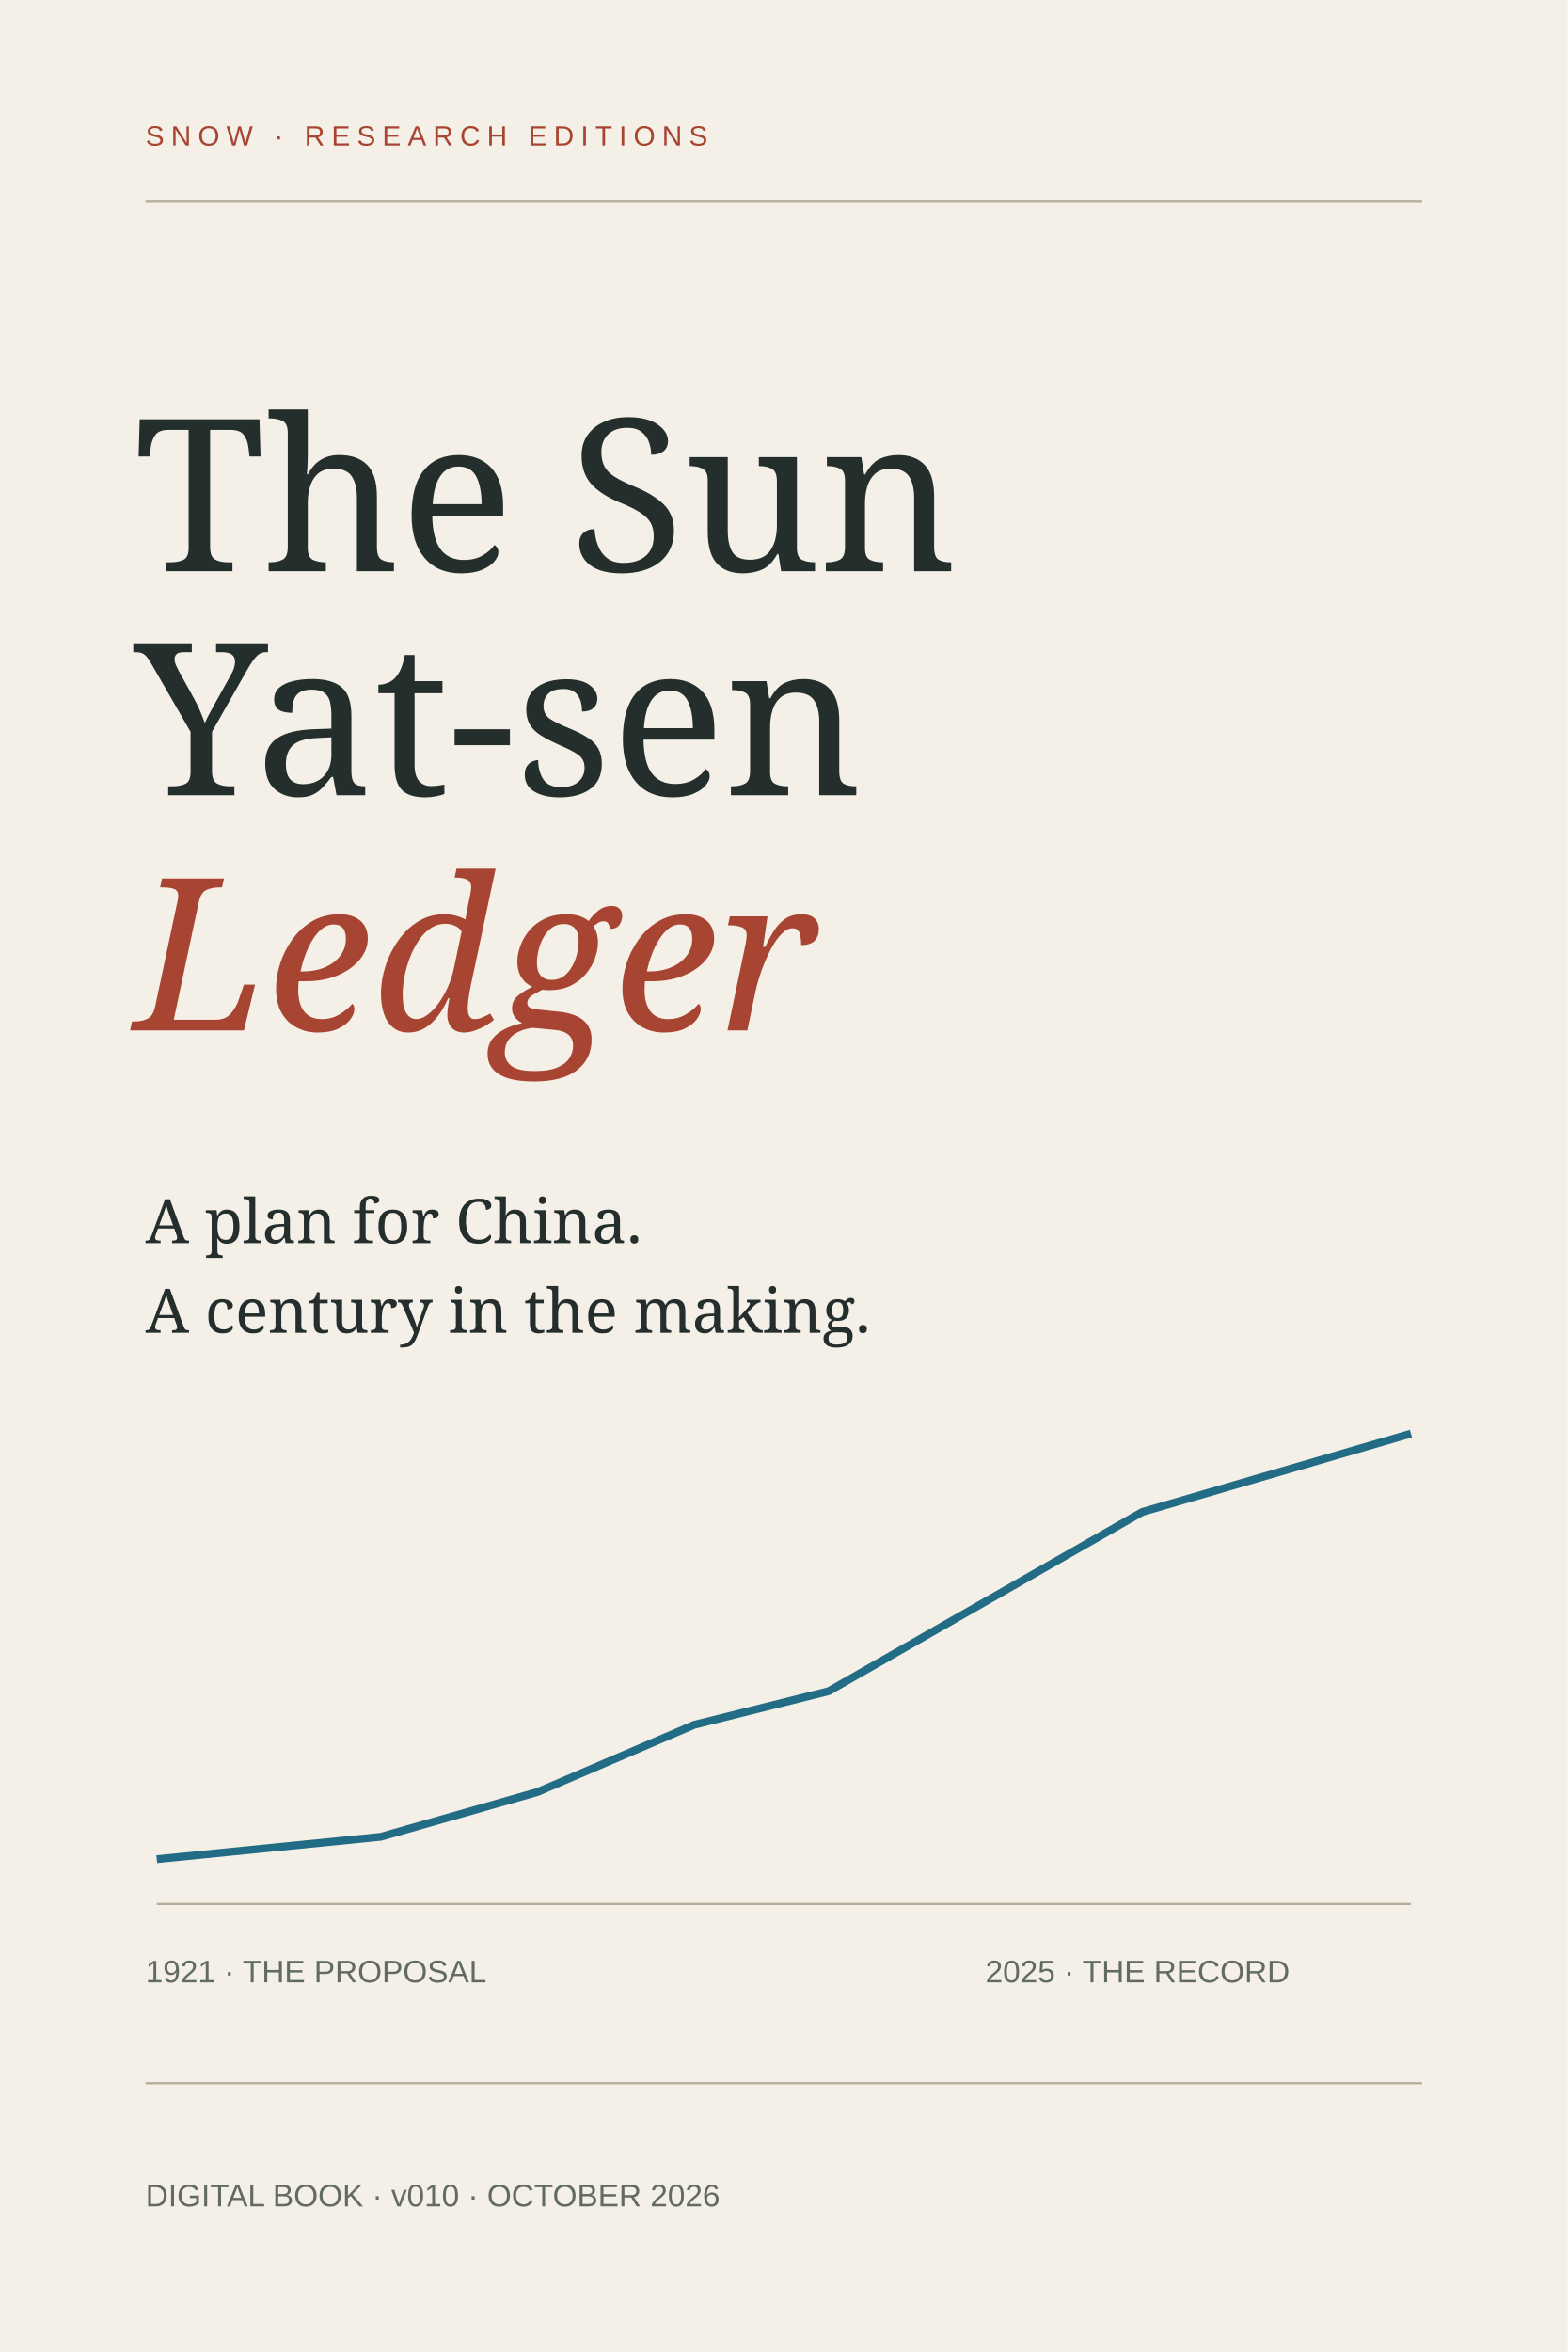
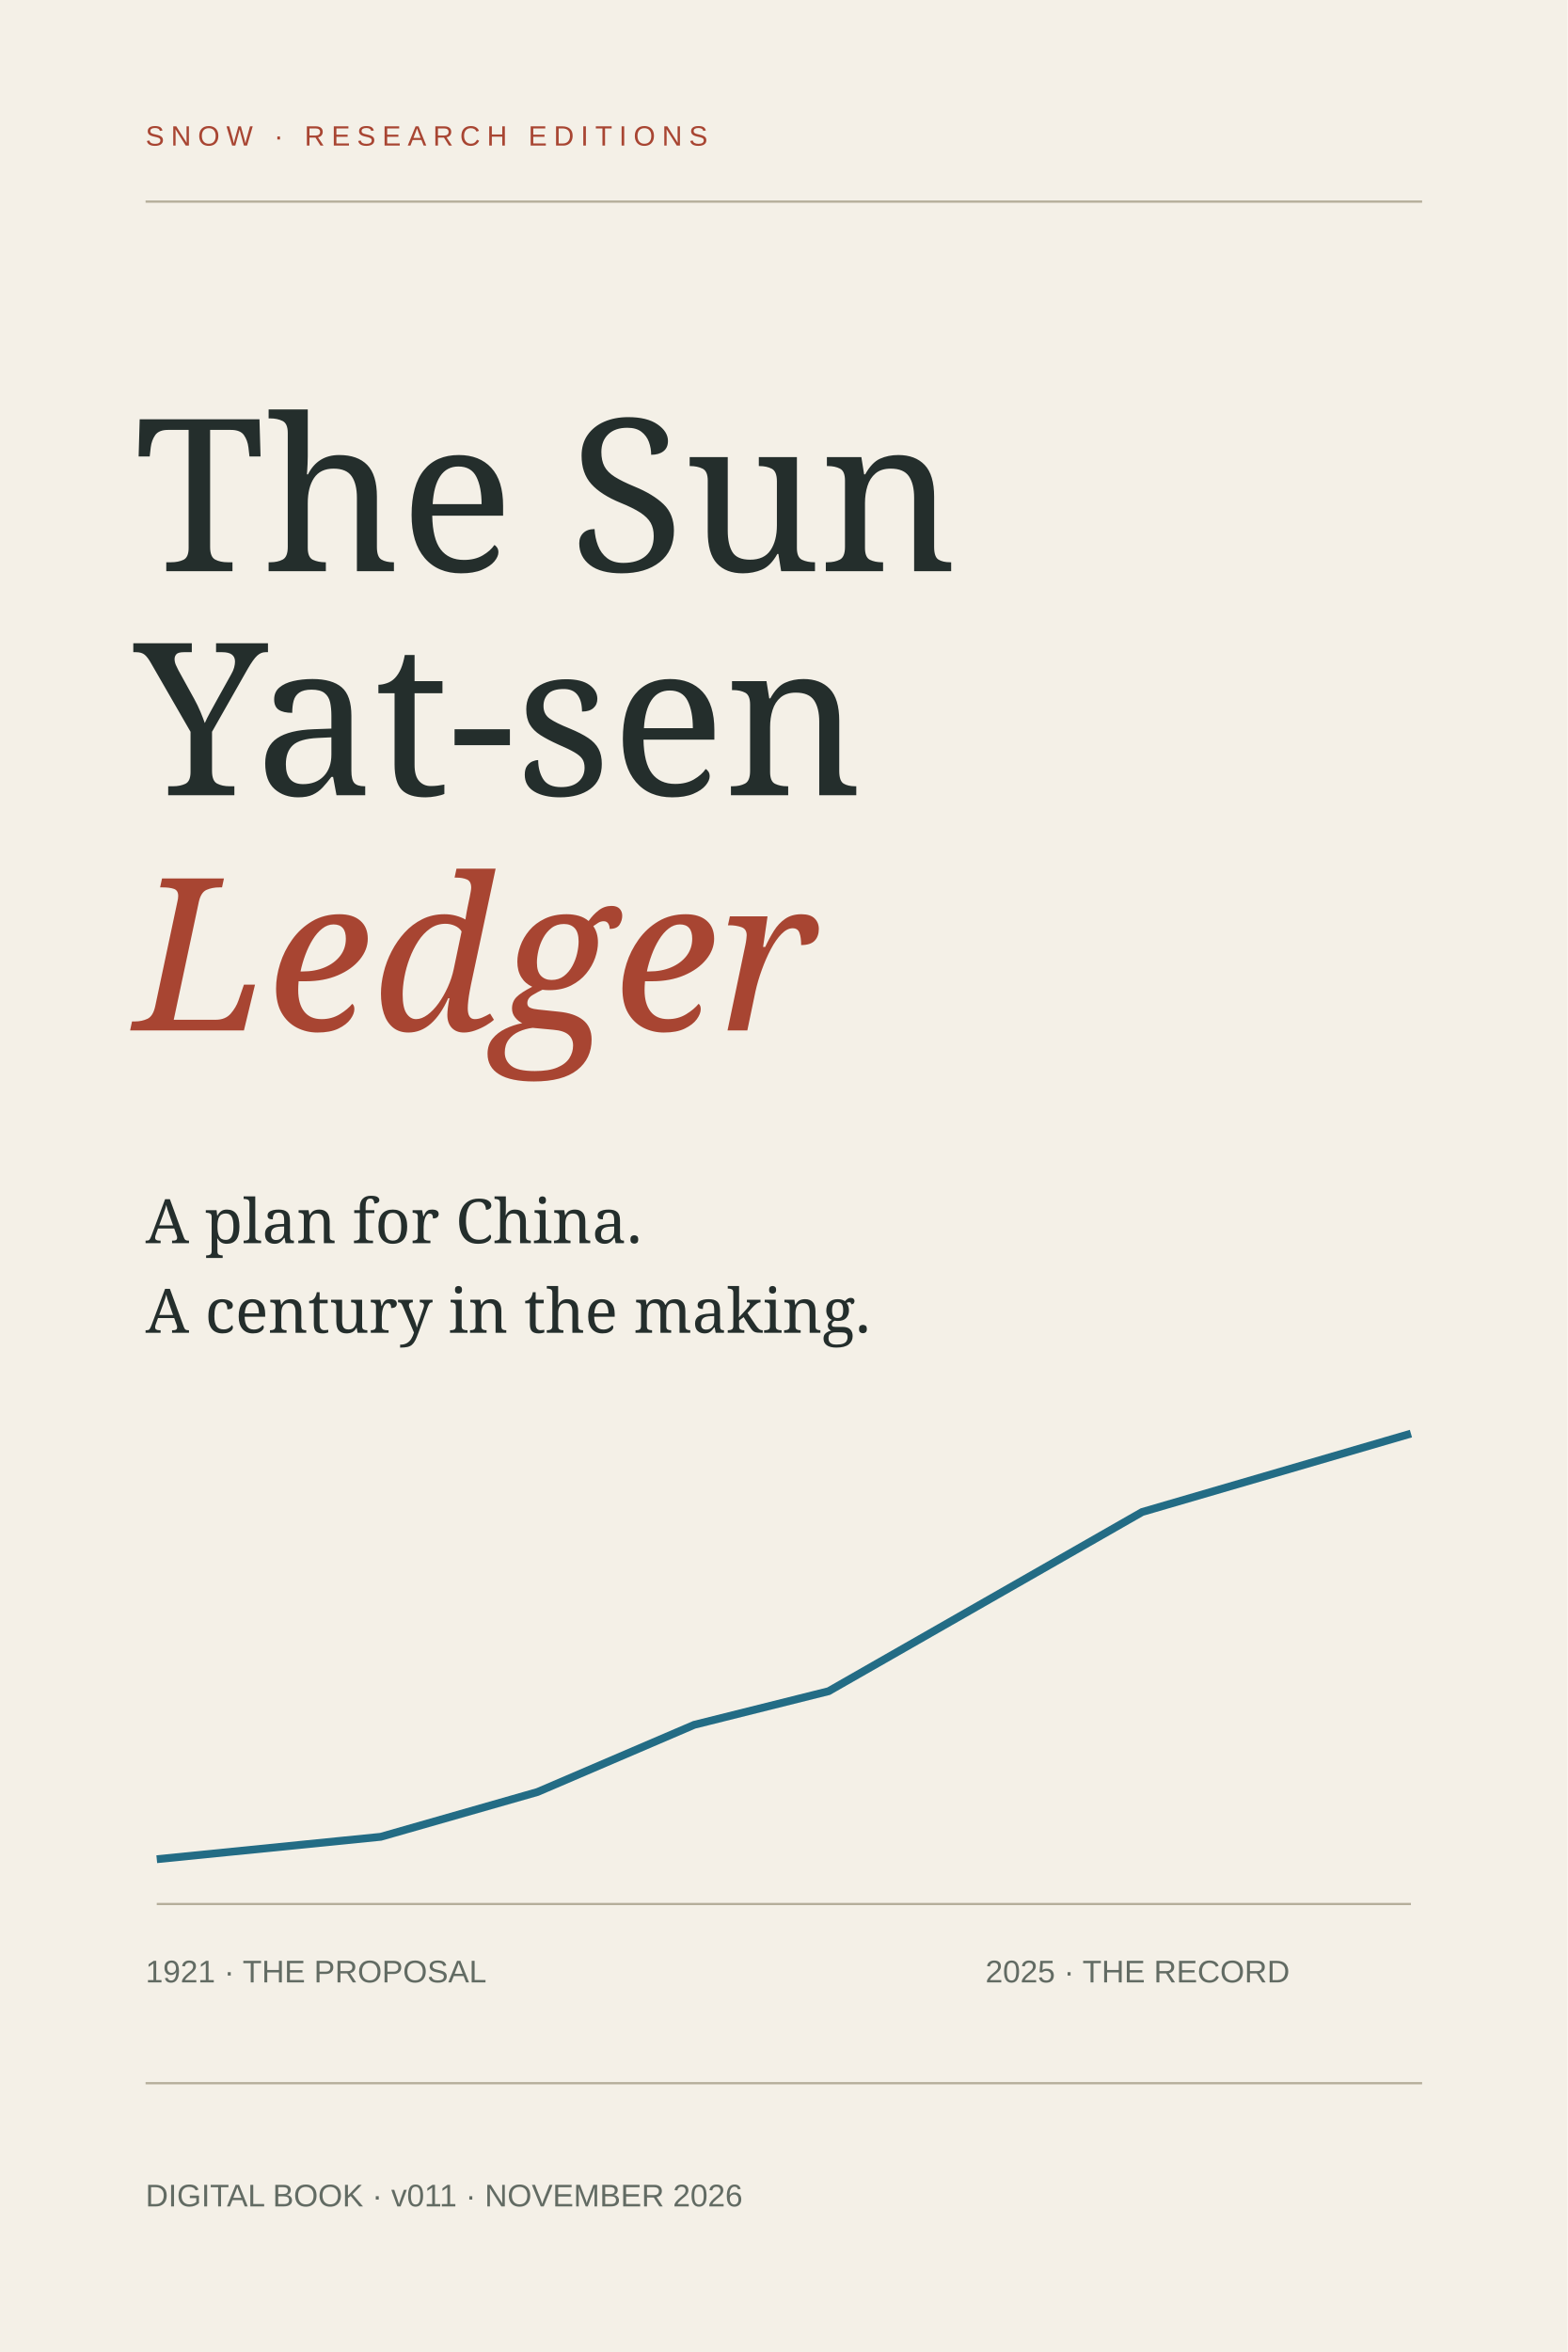
<svg xmlns="http://www.w3.org/2000/svg" viewBox="0 0 1400 2100">
  <rect width="1400" height="2100" fill="#f4f0e7" />
  <path d="M130 180H1270M130 1860H1270" stroke="#b5ae9b" stroke-width="2" />
  <text x="130" y="130" font-family="Arial" font-size="25" letter-spacing="6" fill="#a84532">SNOW · RESEARCH EDITIONS</text>
  <g font-family="Georgia" font-size="190" fill="#242e2c">
    <text x="120" y="510">The Sun</text>
    <text x="120" y="710">Yat-sen</text>
    <text x="120" y="920" fill="#a84532" font-style="italic">Ledger</text>
  </g>
  <text x="130" y="1110" font-family="Georgia" font-size="55" fill="#242e2c">A plan for China.</text>
  <text x="130" y="1190" font-family="Georgia" font-size="55" fill="#242e2c">A century in the making.</text>
  <path d="M140 1660L340 1640L480 1600L620 1540L740 1510L880 1430L1020 1350L1260 1280" fill="none" stroke="#236c85" stroke-width="7" />
  <path d="M140 1700H1260" stroke="#b5ae9b" stroke-width="2" />
  <g fill="#626b63" font-family="Arial" font-size="28">
    <text x="130" y="1770">1921 · THE PROPOSAL</text>
    <text x="880" y="1770">2025 · THE RECORD</text>
-     <text x="130" y="1970">DIGITAL BOOK · v010 · OCTOBER 2026</text>
+     <text x="130" y="1970">DIGITAL BOOK · v011 · NOVEMBER 2026</text>
  </g>
</svg>
